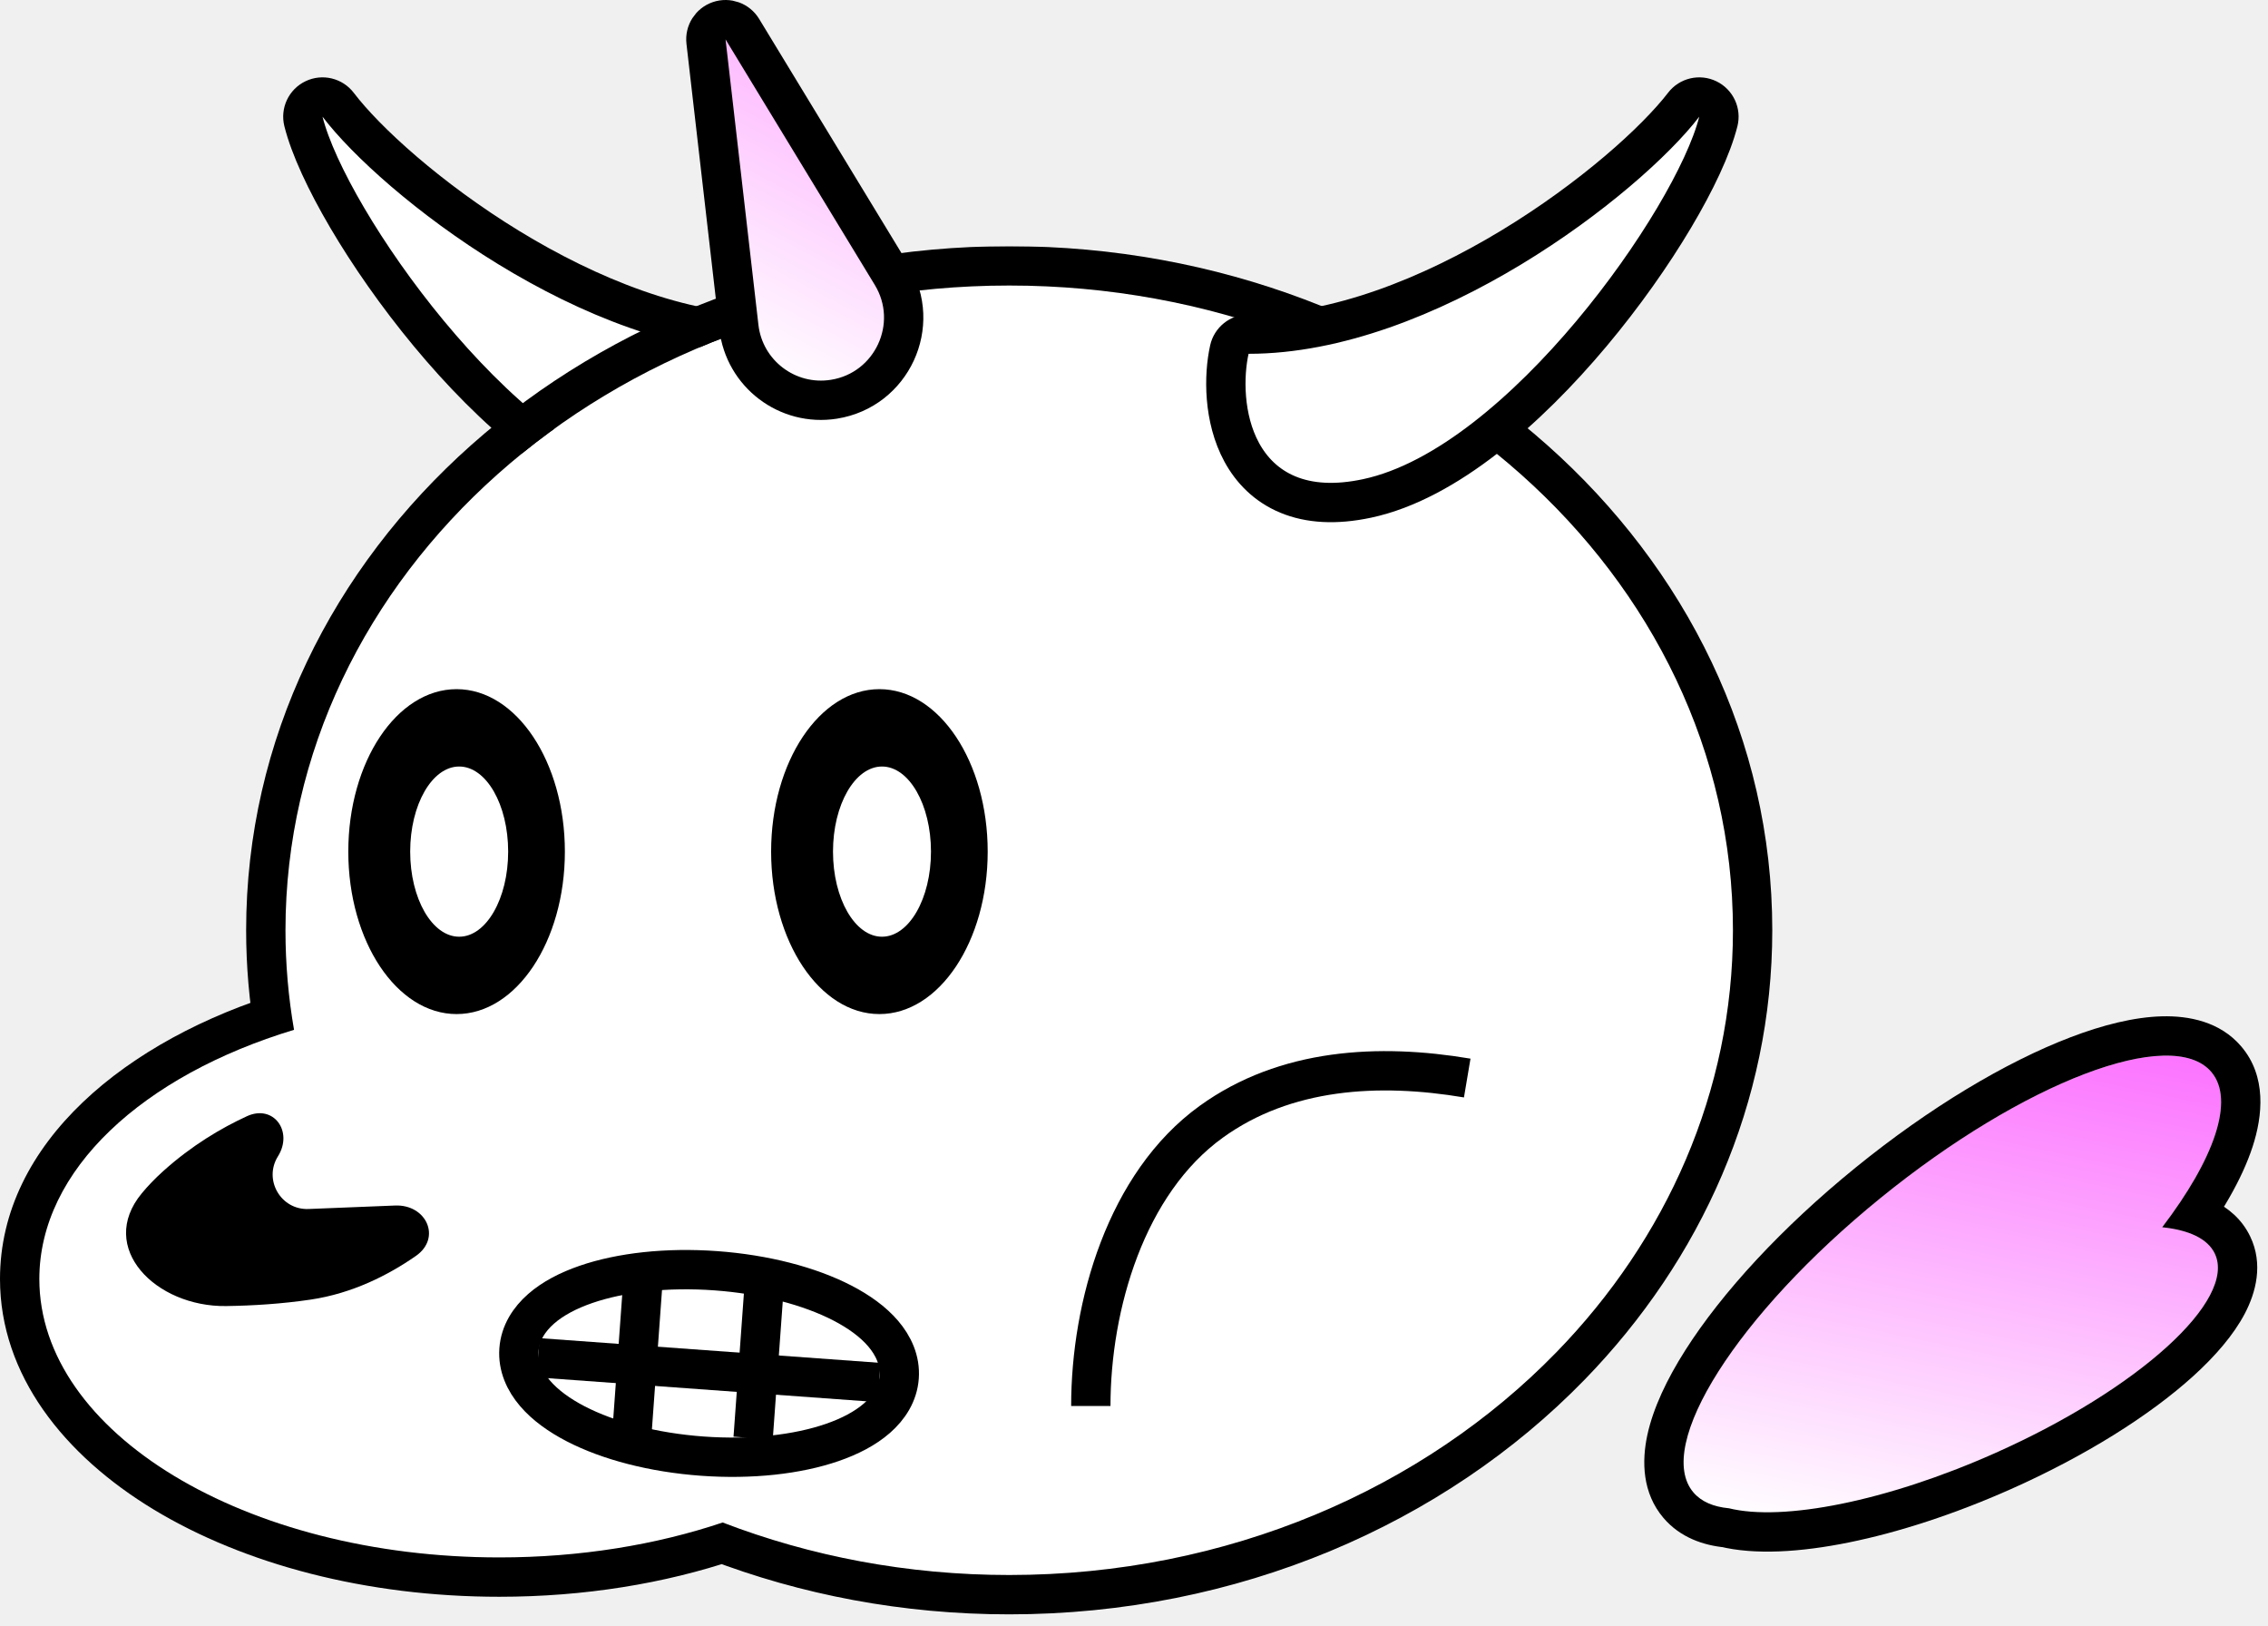
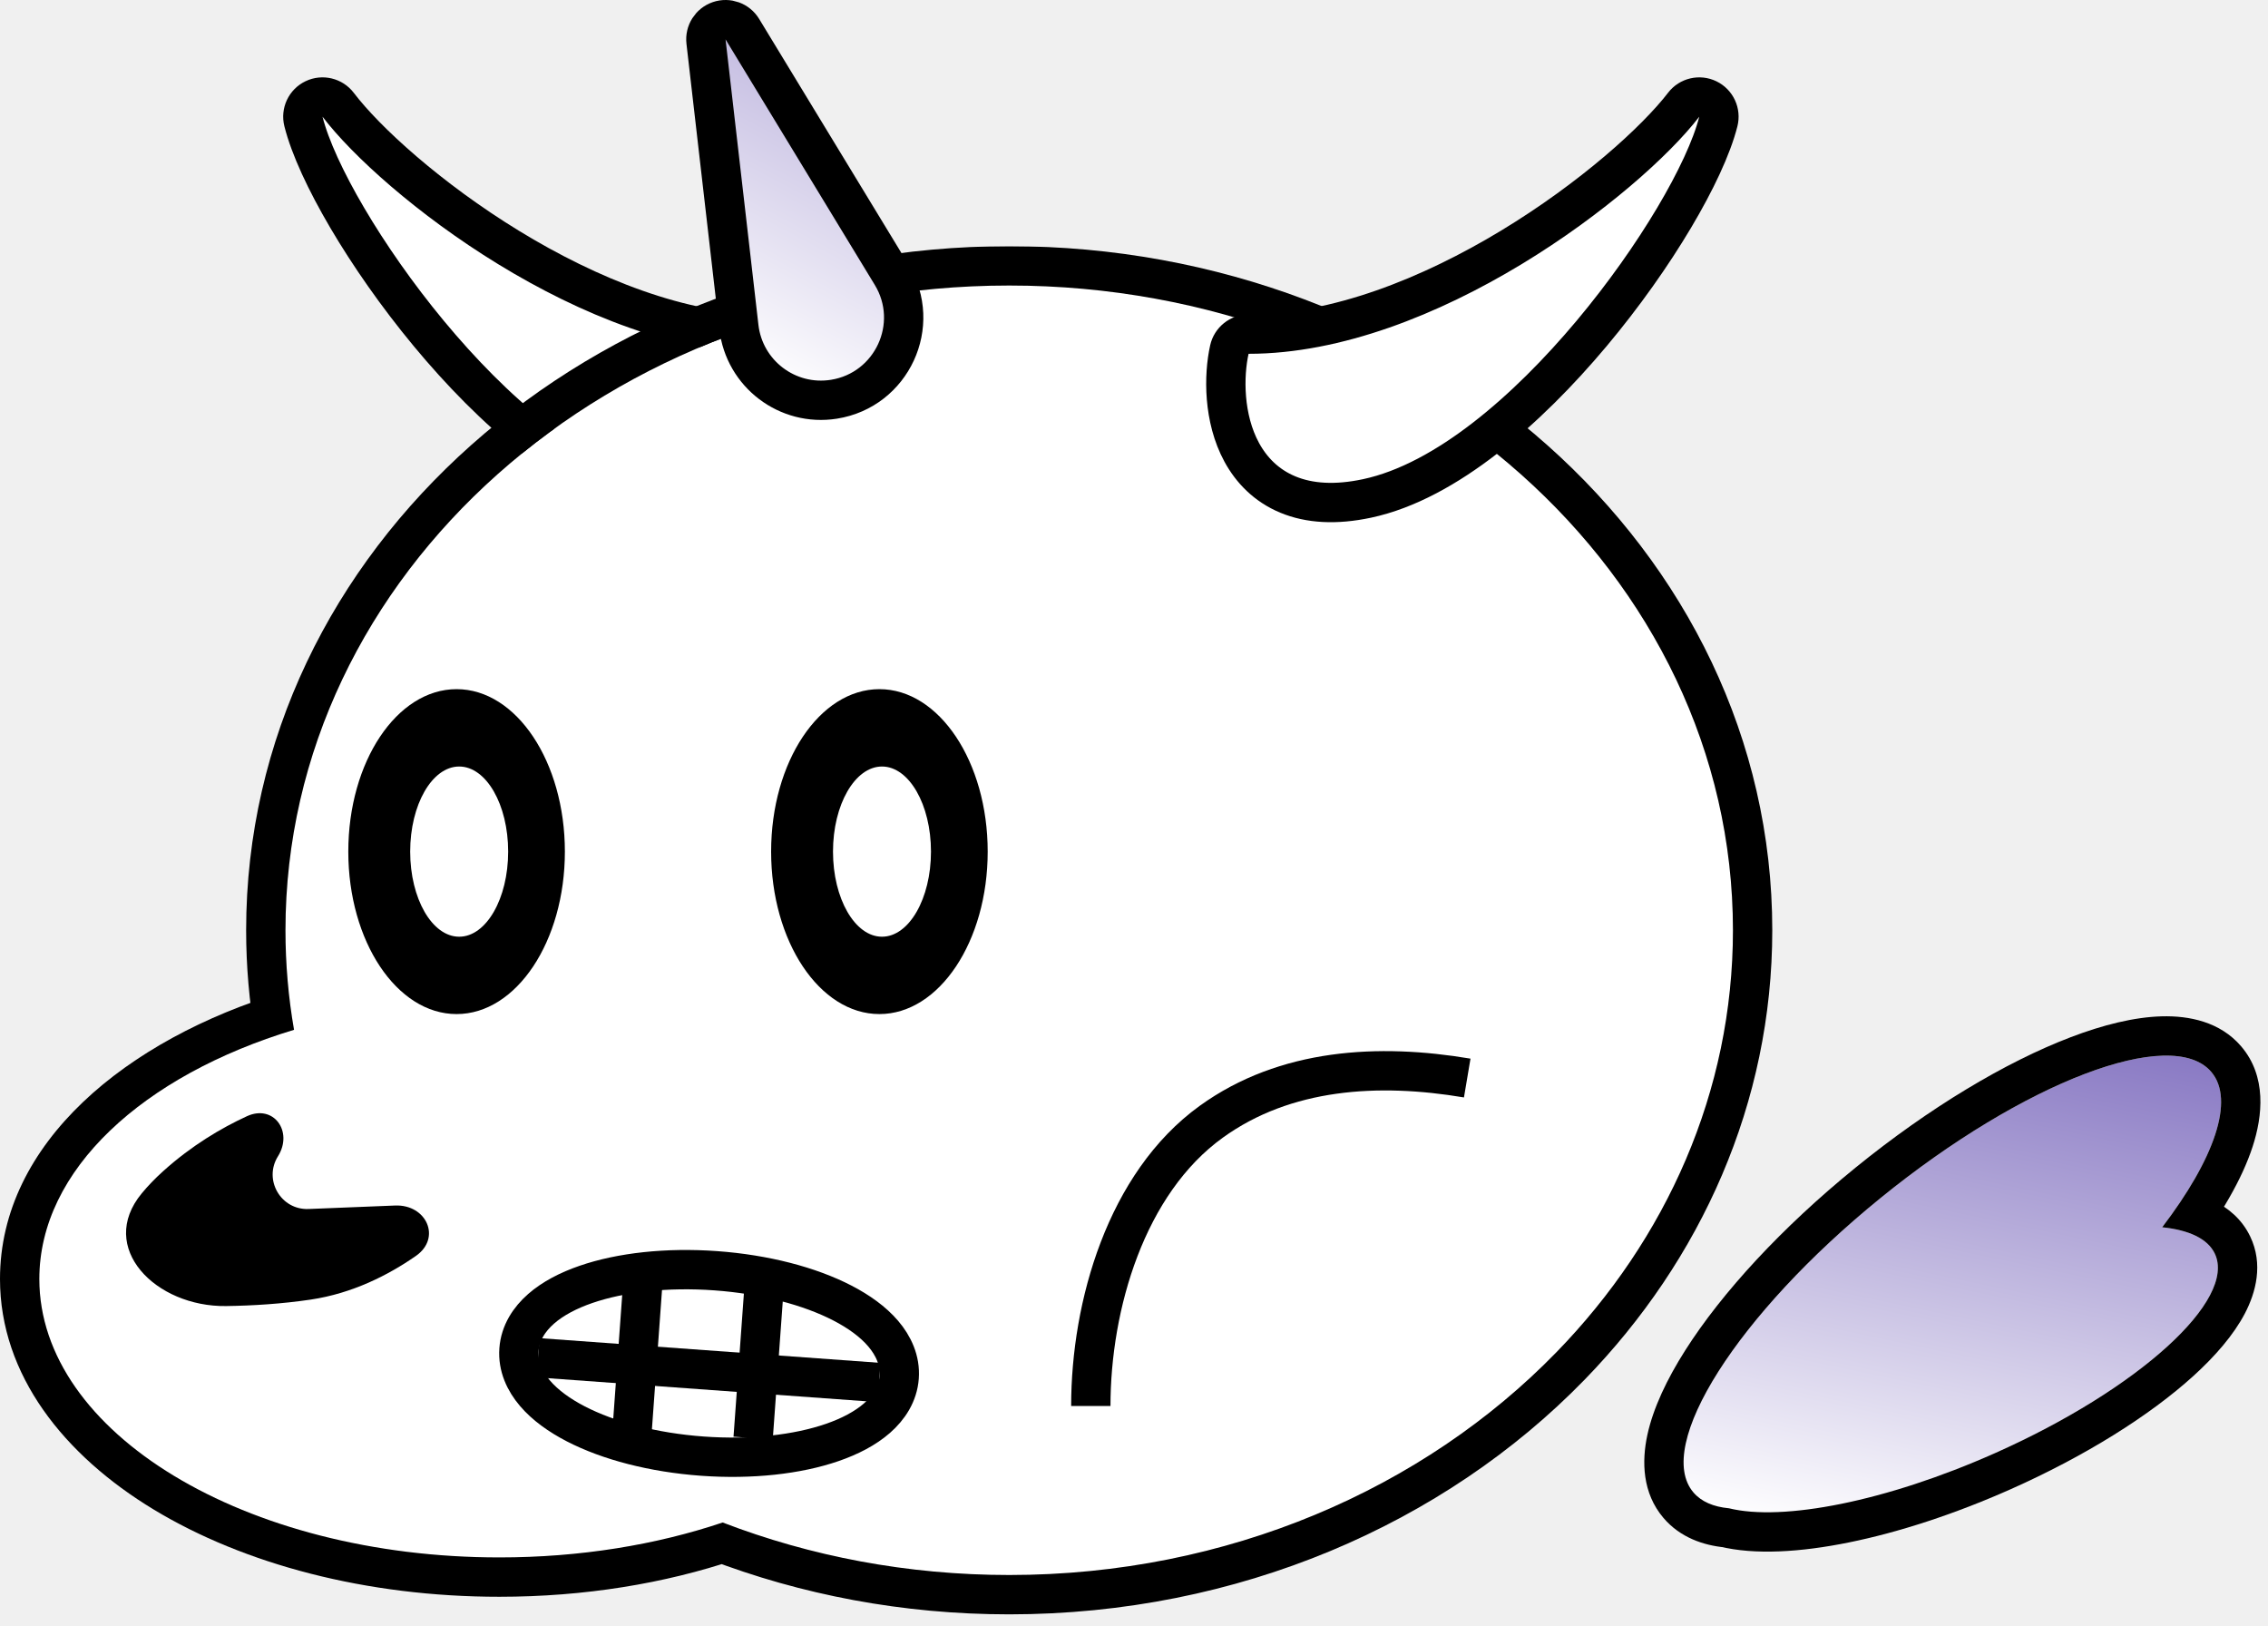
<svg xmlns="http://www.w3.org/2000/svg" width="173" height="124" viewBox="0 0 173 124" fill="none">
  <path d="M23.147 9.265C22.973 8.574 23.309 7.856 23.952 7.548C24.594 7.239 25.364 7.425 25.796 7.992C27.899 10.759 32.73 15.164 38.801 18.879C44.875 22.595 51.969 25.483 58.59 25.483C59.294 25.483 59.904 25.974 60.055 26.662C60.49 28.641 60.52 31.892 59.122 34.491C58.401 35.833 57.281 37.025 55.64 37.714C54.012 38.398 52.019 38.524 49.648 38.012C46.617 37.359 43.574 35.629 40.733 33.404C37.877 31.168 35.136 28.361 32.708 25.432C30.278 22.501 28.136 19.419 26.485 16.611C24.849 13.829 23.639 11.226 23.147 9.265Z" fill="white" stroke="black" stroke-width="3" stroke-linejoin="round" />
  <mask id="path-2-outside-1_11760_192385" maskUnits="userSpaceOnUse" x="0" y="18.775" width="136" height="105" fill="black">
    <rect fill="white" y="18.775" width="136" height="105" />
    <path fill-rule="evenodd" clip-rule="evenodd" d="M118.719 103.131C127.11 94.507 132.187 83.254 132.187 70.946C132.187 43.79 107.471 21.775 76.981 21.775C46.491 21.775 21.775 43.79 21.775 70.946C21.775 73.528 21.998 76.063 22.428 78.538C10.91 82.02 3 89.223 3 97.544C3 109.27 18.711 118.777 38.091 118.777C44.271 118.777 50.078 117.81 55.122 116.113C61.825 118.69 69.216 120.118 76.981 120.118C93.652 120.118 108.597 113.536 118.719 103.131Z" />
  </mask>
  <path fill-rule="evenodd" clip-rule="evenodd" d="M118.719 103.131C127.11 94.507 132.187 83.254 132.187 70.946C132.187 43.79 107.471 21.775 76.981 21.775C46.491 21.775 21.775 43.79 21.775 70.946C21.775 73.528 21.998 76.063 22.428 78.538C10.91 82.02 3 89.223 3 97.544C3 109.27 18.711 118.777 38.091 118.777C44.271 118.777 50.078 117.81 55.122 116.113C61.825 118.69 69.216 120.118 76.981 120.118C93.652 120.118 108.597 113.536 118.719 103.131Z" fill="white" />
  <path d="M118.719 103.131L120.87 105.223L118.719 103.131ZM22.428 78.538L23.297 81.409L25.839 80.641L25.384 78.023L22.428 78.538ZM55.122 116.113L56.198 113.313L55.189 112.925L54.165 113.27L55.122 116.113ZM129.187 70.946C129.187 82.398 124.469 92.919 116.569 101.039L120.87 105.223C129.751 96.094 135.187 84.111 135.187 70.946H129.187ZM76.981 24.775C106.15 24.775 129.187 45.764 129.187 70.946H135.187C135.187 41.816 108.791 18.775 76.981 18.775V24.775ZM24.775 70.946C24.775 45.764 47.812 24.775 76.981 24.775V18.775C45.17 18.775 18.775 41.816 18.775 70.946H24.775ZM25.384 78.023C24.983 75.718 24.775 73.355 24.775 70.946H18.775C18.775 73.701 19.013 76.409 19.473 79.052L25.384 78.023ZM6 97.544C6 91.283 12.157 84.777 23.297 81.409L21.56 75.666C9.663 79.263 0 87.162 0 97.544H6ZM38.091 115.777C28.855 115.777 20.639 113.506 14.831 109.991C8.967 106.443 6 101.952 6 97.544H0C0 104.862 4.888 110.988 11.725 115.124C18.617 119.295 27.946 121.777 38.091 121.777V115.777ZM54.165 113.27C49.447 114.857 43.965 115.777 38.091 115.777V121.777C44.577 121.777 50.709 120.763 56.078 118.956L54.165 113.27ZM76.981 117.118C69.584 117.118 62.559 115.758 56.198 113.313L54.045 118.913C61.091 121.622 68.847 123.118 76.981 123.118V117.118ZM116.569 101.039C107.028 110.847 92.866 117.118 76.981 117.118V123.118C94.438 123.118 110.166 116.226 120.87 105.223L116.569 101.039Z" fill="black" mask="url(#path-2-outside-1_11760_192385)" />
  <path d="M131.072 9.269C131.247 8.579 130.914 7.861 130.273 7.551C129.633 7.24 128.863 7.421 128.429 7.986C126.301 10.753 121.413 15.159 115.271 18.875C109.126 22.592 101.945 25.483 95.239 25.483C94.536 25.483 93.927 25.972 93.775 26.658C93.334 28.64 93.303 31.896 94.719 34.497C95.45 35.84 96.582 37.03 98.235 37.716C99.874 38.397 101.883 38.523 104.277 38.013C107.336 37.361 110.411 35.634 113.284 33.409C116.172 31.174 118.943 28.368 121.4 25.439C123.858 22.508 126.024 19.425 127.694 16.618C129.349 13.836 130.573 11.232 131.072 9.269Z" fill="white" stroke="black" stroke-width="3" stroke-linejoin="round" />
  <path d="M30.135 91.939L23.534 92.204C21.424 92.289 20.082 89.977 21.202 88.187C22.389 86.291 20.867 84.194 18.835 85.128C16.884 86.025 14.625 87.357 12.45 89.315C11.814 89.887 11.272 90.455 10.811 91.013C7.385 95.161 11.874 99.682 17.253 99.606C19.277 99.577 21.488 99.441 23.694 99.114C26.891 98.64 29.628 97.241 31.724 95.783C33.694 94.412 32.534 91.843 30.135 91.939Z" fill="black" />
  <path d="M53.575 111.052C57.319 111.323 60.826 110.927 63.487 110.008C64.814 109.55 66.002 108.937 66.901 108.149C67.807 107.355 68.496 106.309 68.588 105.034C68.681 103.759 68.15 102.625 67.368 101.708C66.593 100.799 65.505 100.021 64.258 99.376C61.758 98.083 58.344 97.185 54.6 96.913C50.856 96.642 47.349 97.038 44.688 97.957C43.361 98.415 42.173 99.028 41.274 99.816C40.368 100.61 39.679 101.655 39.587 102.931C39.495 104.206 40.025 105.34 40.807 106.256C41.583 107.166 42.67 107.943 43.917 108.589C46.417 109.882 49.831 110.78 53.575 111.052Z" fill="white" stroke="black" stroke-width="3" />
  <line x1="41.046" y1="103.549" x2="67.055" y2="105.436" stroke="black" stroke-width="3" />
  <line x1="58.386" y1="96.747" x2="57.448" y2="109.677" stroke="black" stroke-width="3" />
  <line x1="49.02" y1="98.013" x2="48.083" y2="110.942" stroke="black" stroke-width="3" />
  <path d="M56.624 2.221C56.258 1.619 55.523 1.353 54.856 1.581C54.19 1.81 53.772 2.472 53.853 3.172L56.361 24.944C56.772 28.508 60.069 31.01 63.611 30.448C68.037 29.745 70.337 24.778 68.009 20.949L56.624 2.221Z" fill="url(#paint0_linear_11760_192385)" stroke="black" stroke-width="3" stroke-linejoin="round" />
  <mask id="path-11-outside-2_11760_192385" maskUnits="userSpaceOnUse" x="123.683" y="69.617" width="53.867" height="58.18" fill="black">
    <rect fill="white" x="123.683" y="69.617" width="53.867" height="58.18" />
    <path fill-rule="evenodd" clip-rule="evenodd" d="M131.882 115.029C130.699 114.918 129.774 114.525 129.174 113.822C126.146 110.28 132.533 100.228 143.44 91.37C154.347 82.512 165.643 78.203 168.671 81.746C170.5 83.886 168.893 88.402 164.929 93.596C166.972 93.808 168.395 94.466 168.939 95.599C170.636 99.135 163.123 105.955 152.159 110.83C143.864 114.519 135.969 116.039 131.882 115.029Z" />
  </mask>
  <path fill-rule="evenodd" clip-rule="evenodd" d="M131.882 115.029C130.699 114.918 129.774 114.525 129.174 113.822C126.146 110.28 132.533 100.228 143.44 91.37C154.347 82.512 165.643 78.203 168.671 81.746C170.5 83.886 168.893 88.402 164.929 93.596C166.972 93.808 168.395 94.466 168.939 95.599C170.636 99.135 163.123 105.955 152.159 110.83C143.864 114.519 135.969 116.039 131.882 115.029Z" fill="url(#paint1_linear_11760_192385)" />
  <path d="M131.882 115.029L132.602 112.117C132.457 112.081 132.31 112.056 132.162 112.042L131.882 115.029ZM129.174 113.822L131.454 111.873L131.454 111.873L129.174 113.822ZM143.44 91.37L141.548 89.041L143.44 91.37ZM168.671 81.746L170.951 79.796L170.951 79.796L168.671 81.746ZM164.929 93.596L162.544 91.776C161.885 92.638 161.744 93.79 162.175 94.786C162.605 95.782 163.54 96.468 164.62 96.58L164.929 93.596ZM168.939 95.599L166.234 96.897L166.234 96.897L168.939 95.599ZM152.159 110.83L150.94 108.089L150.94 108.089L152.159 110.83ZM132.162 112.042C131.461 111.976 131.384 111.79 131.454 111.873L126.893 115.772C128.165 117.259 129.938 117.86 131.602 118.016L132.162 112.042ZM131.454 111.873C131.565 112.002 131.276 111.839 131.523 110.703C131.763 109.602 132.422 108.074 133.613 106.198C135.978 102.477 140.056 97.982 145.331 93.699L141.548 89.041C135.916 93.615 131.348 98.576 128.549 102.981C127.159 105.168 126.107 107.371 125.66 109.428C125.221 111.449 125.269 113.871 126.893 115.772L131.454 111.873ZM145.331 93.699C150.604 89.416 155.882 86.312 160.079 84.711C162.193 83.905 163.876 83.54 165.065 83.508C166.308 83.475 166.481 83.8 166.391 83.695L170.951 79.796C169.347 77.92 166.973 77.455 164.905 77.51C162.783 77.567 160.393 78.169 157.941 79.105C153.006 80.987 147.182 84.466 141.548 89.041L145.331 93.699ZM166.391 83.695C166.261 83.543 166.689 83.856 166.121 85.594C165.597 87.195 164.42 89.319 162.544 91.776L167.313 95.416C169.402 92.68 171.01 89.948 171.824 87.458C172.593 85.104 172.911 82.088 170.951 79.796L166.391 83.695ZM164.62 96.58C165.423 96.663 165.915 96.818 166.176 96.946C166.417 97.064 166.325 97.087 166.234 96.897L171.643 94.301C170.381 91.67 167.501 90.846 165.237 90.612L164.62 96.58ZM166.234 96.897C166.071 96.557 166.348 96.573 165.919 97.39C165.509 98.171 164.664 99.235 163.281 100.491C160.54 102.978 156.215 105.743 150.94 108.089L153.378 113.572C159.067 111.042 163.98 107.959 167.313 104.934C168.966 103.433 170.367 101.824 171.231 100.18C172.075 98.572 172.655 96.408 171.643 94.301L166.234 96.897ZM150.94 108.089C146.965 109.857 143.126 111.086 139.846 111.752C136.481 112.435 134.004 112.463 132.602 112.117L131.163 117.941C133.848 118.605 137.362 118.378 141.039 117.632C144.802 116.868 149.058 115.493 153.378 113.572L150.94 108.089Z" fill="black" mask="url(#path-11-outside-2_11760_192385)" />
  <ellipse cx="34.828" cy="64.948" rx="8.26" ry="12.39" fill="black" />
  <ellipse cx="35.025" cy="64.948" rx="3.737" ry="6.49" fill="white" />
  <ellipse cx="67.08" cy="64.948" rx="8.26" ry="12.39" fill="black" />
  <ellipse cx="67.277" cy="64.948" rx="3.737" ry="6.49" fill="white" />
  <path d="M83.206 107.23C83.206 99.556 85.897 90.239 92.392 85.551C98.044 81.471 105.168 81.079 111.918 82.216" stroke="black" stroke-width="3" />
  <defs>
    <linearGradient id="paint0_linear_11760_192385" x1="66.381" y1="-17.98" x2="45.227" y2="22.189" gradientUnits="userSpaceOnUse">
-       <stop stop-color="#FC72FF" />
+       <stop stop-color="#8878c3" />
      <stop offset="1" stop-color="white" />
    </linearGradient>
    <linearGradient id="paint1_linear_11760_192385" x1="154.648" y1="77.543" x2="145.993" y2="118.7" gradientUnits="userSpaceOnUse">
-       <stop stop-color="#FC72FF" />
+       <stop stop-color="#8878c3" />
      <stop offset="1" stop-color="white" />
    </linearGradient>
  </defs>
</svg>
